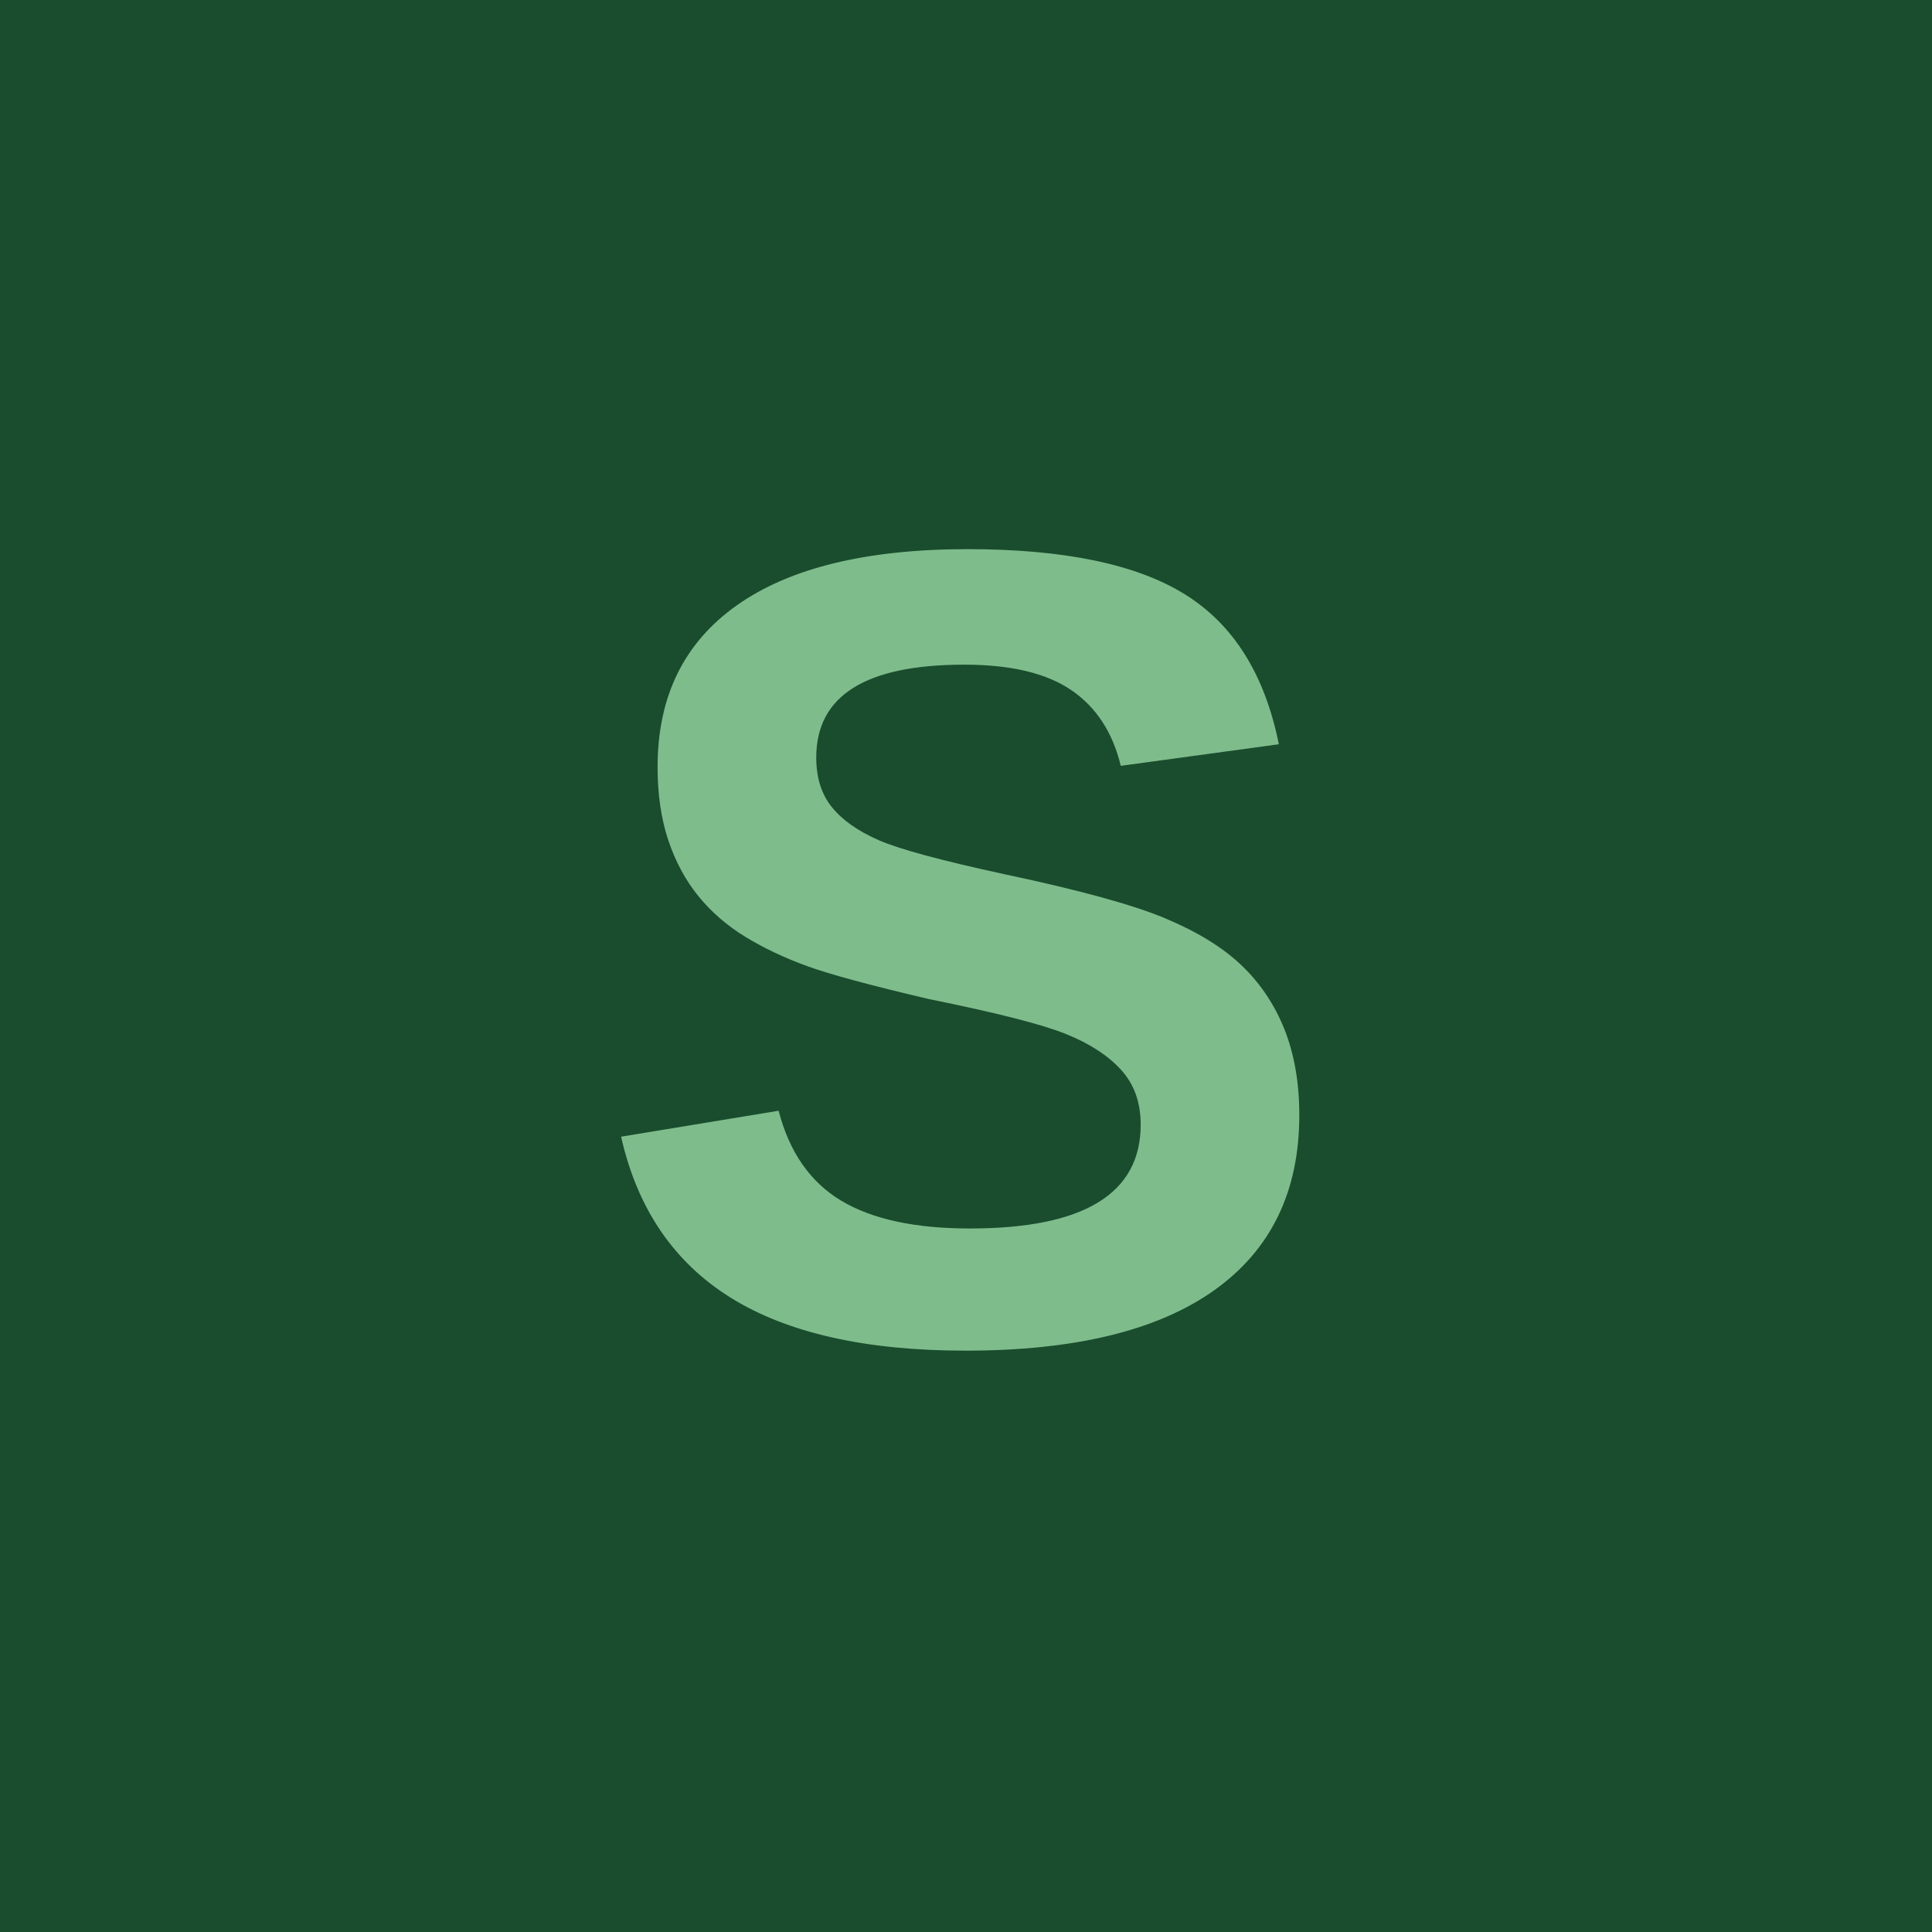
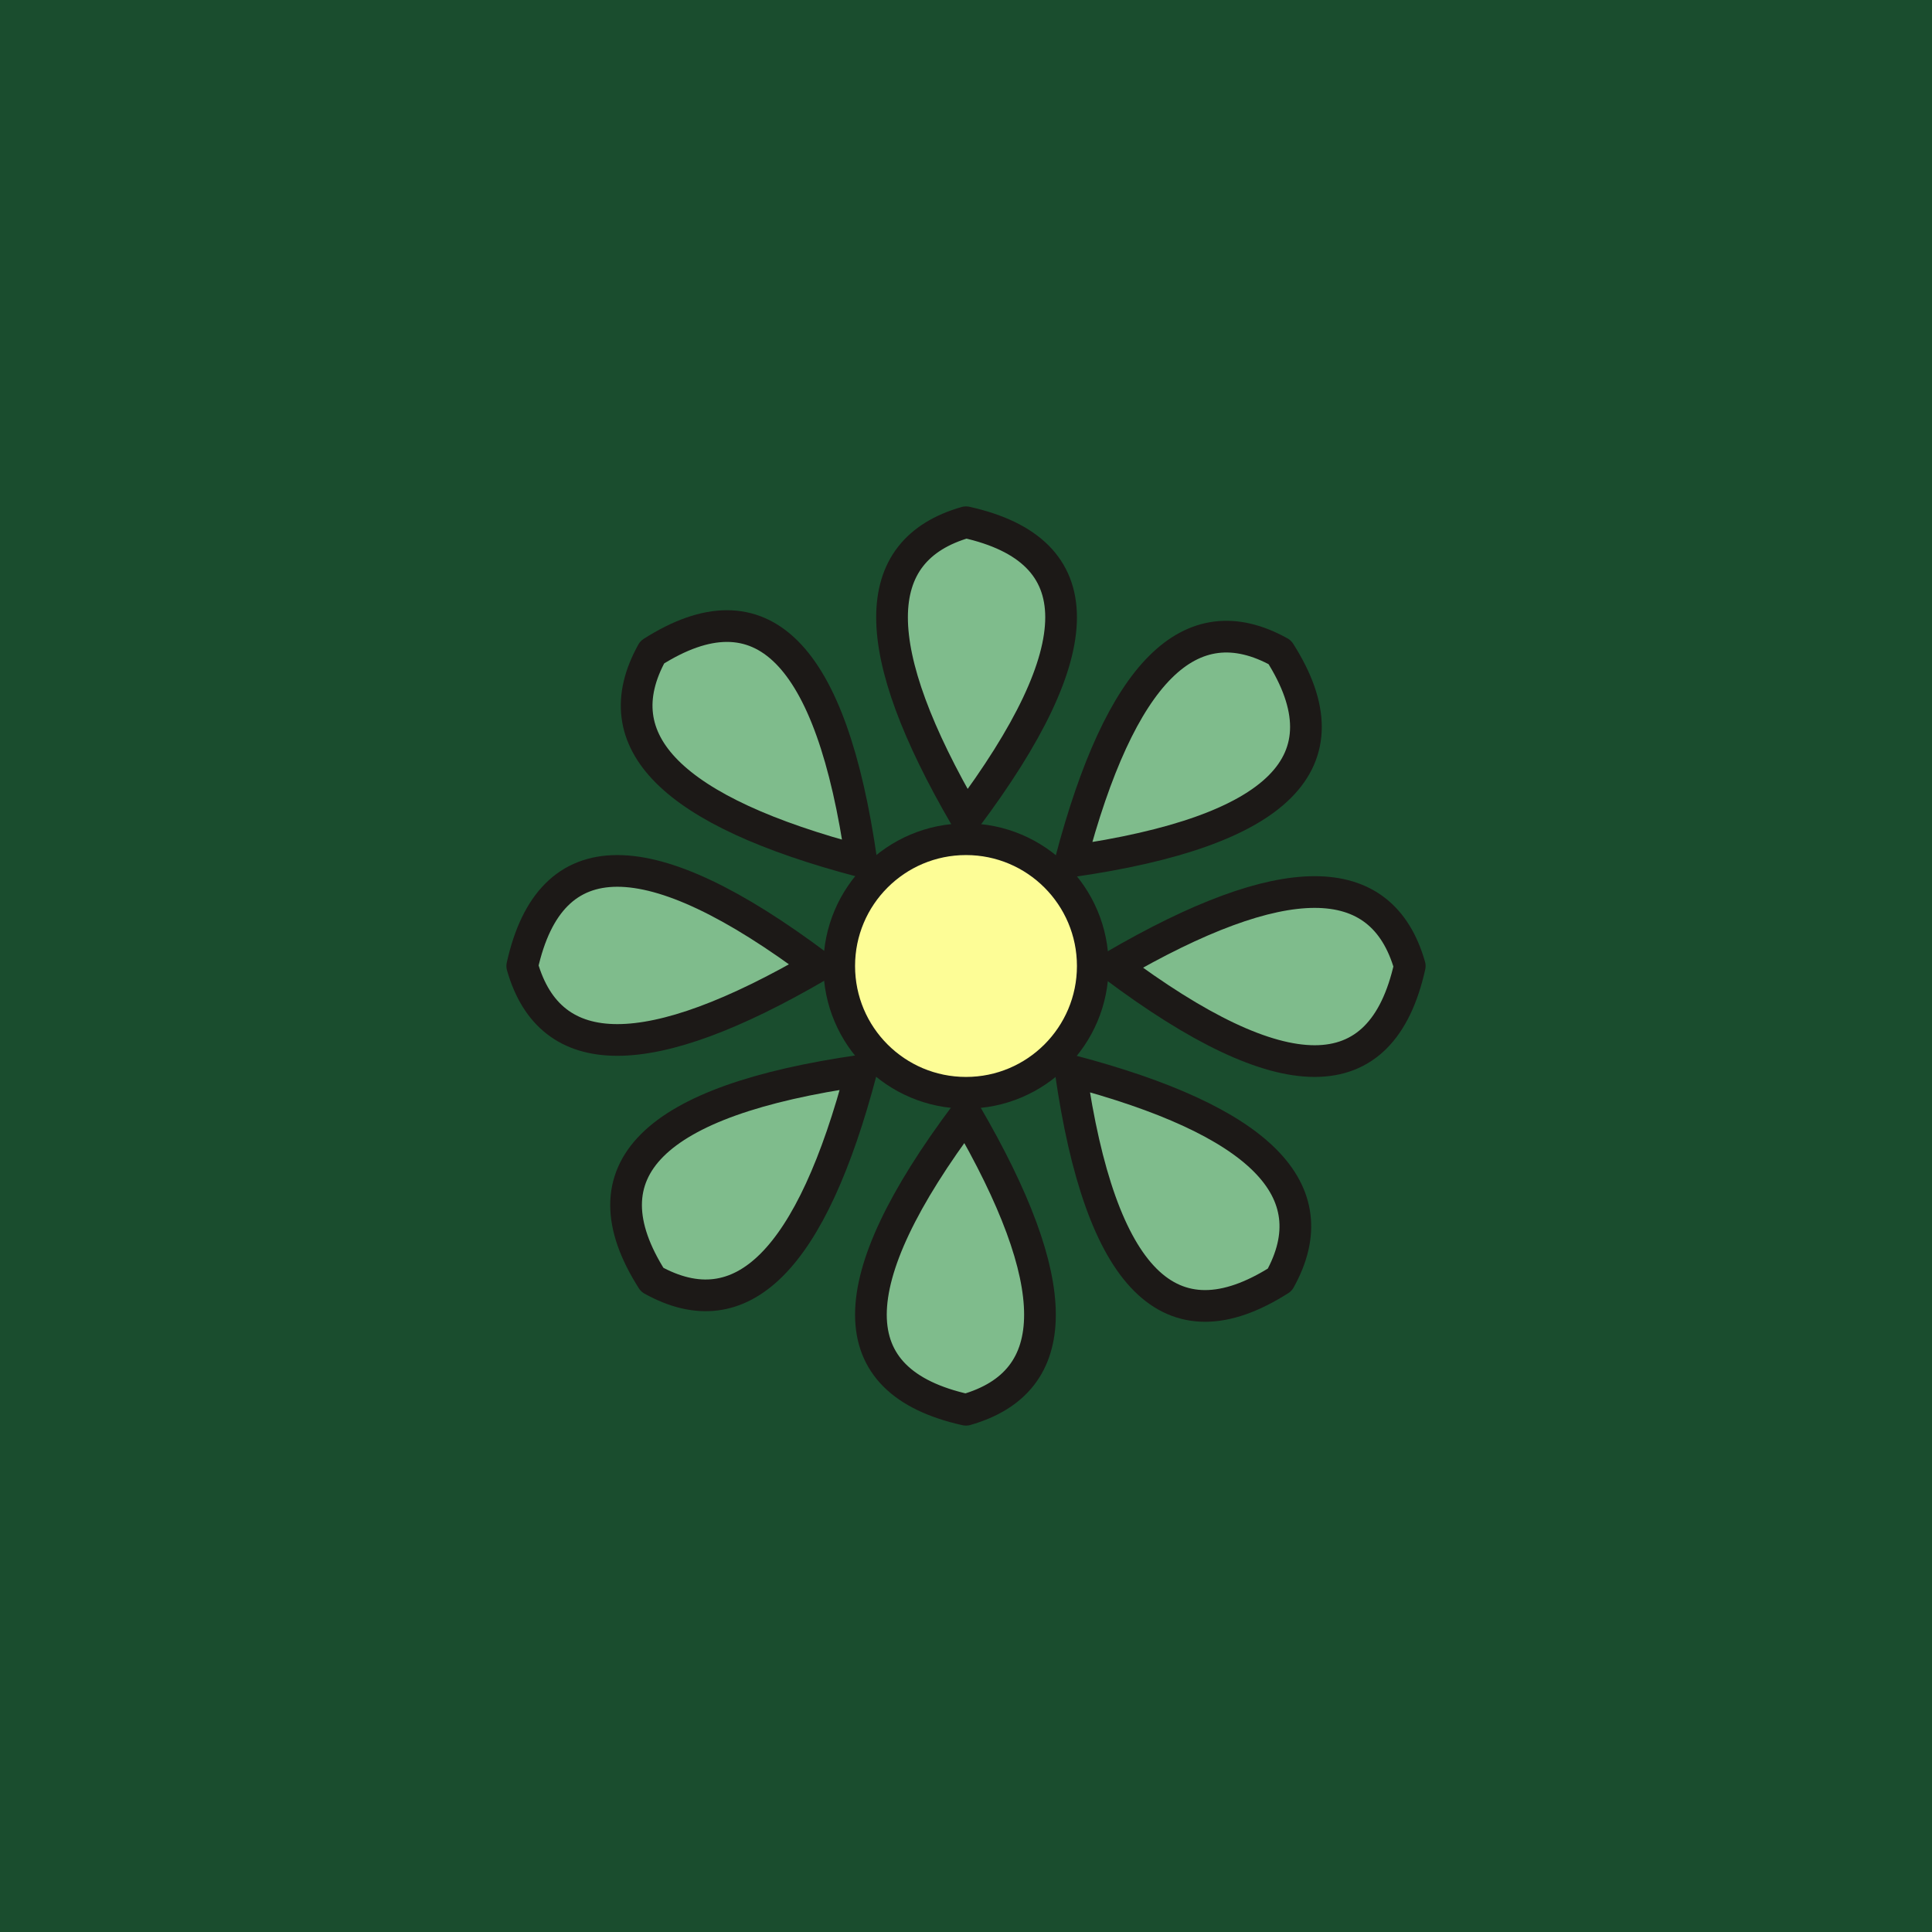
- <svg xmlns="http://www.w3.org/2000/svg" viewBox="0 0 512 512">
+ <svg xmlns="http://www.w3.org/2000/svg" viewBox="0 0 512 512" role="img" aria-label="SEKAR">
  <rect width="512" height="512" fill="#1A4D2E" />
-   <text x="256" y="355" font-family="Arial, sans-serif" font-size="300" font-weight="800" text-anchor="middle" fill="#7FBC8C">S</text>
+   <g transform="translate(256 256) scale(2.8)" stroke="#1C1917" stroke-width="3" stroke-linejoin="round">
+     <g transform="rotate(0)">
+       <path d="M 0 -14 Q 18 -38 0 -42 Q -14 -38 0 -14 Z" fill="#7FBC8C" />
+     </g>
+     <g transform="rotate(45)">
+       <path d="M 0 -14 Q 18 -38 0 -42 Q -14 -38 0 -14 Z" fill="#7FBC8C" />
+     </g>
+     <g transform="rotate(90)">
+       <path d="M 0 -14 Q 18 -38 0 -42 Q -14 -38 0 -14 Z" fill="#7FBC8C" />
+     </g>
+     <g transform="rotate(135)">
+       <path d="M 0 -14 Q 18 -38 0 -42 Q -14 -38 0 -14 Z" fill="#7FBC8C" />
+     </g>
+     <g transform="rotate(180)">
+       <path d="M 0 -14 Q 18 -38 0 -42 Q -14 -38 0 -14 Z" fill="#7FBC8C" />
+     </g>
+     <g transform="rotate(225)">
+       <path d="M 0 -14 Q 18 -38 0 -42 Q -14 -38 0 -14 Z" fill="#7FBC8C" />
+     </g>
+     <g transform="rotate(270)">
+       <path d="M 0 -14 Q 18 -38 0 -42 Q -14 -38 0 -14 Z" fill="#7FBC8C" />
+     </g>
+     <g transform="rotate(315)">
+       <path d="M 0 -14 Q 18 -38 0 -42 Q -14 -38 0 -14 Z" fill="#7FBC8C" />
+     </g>
+     <circle r="12" fill="#FDFD96" />
+   </g>
</svg>
